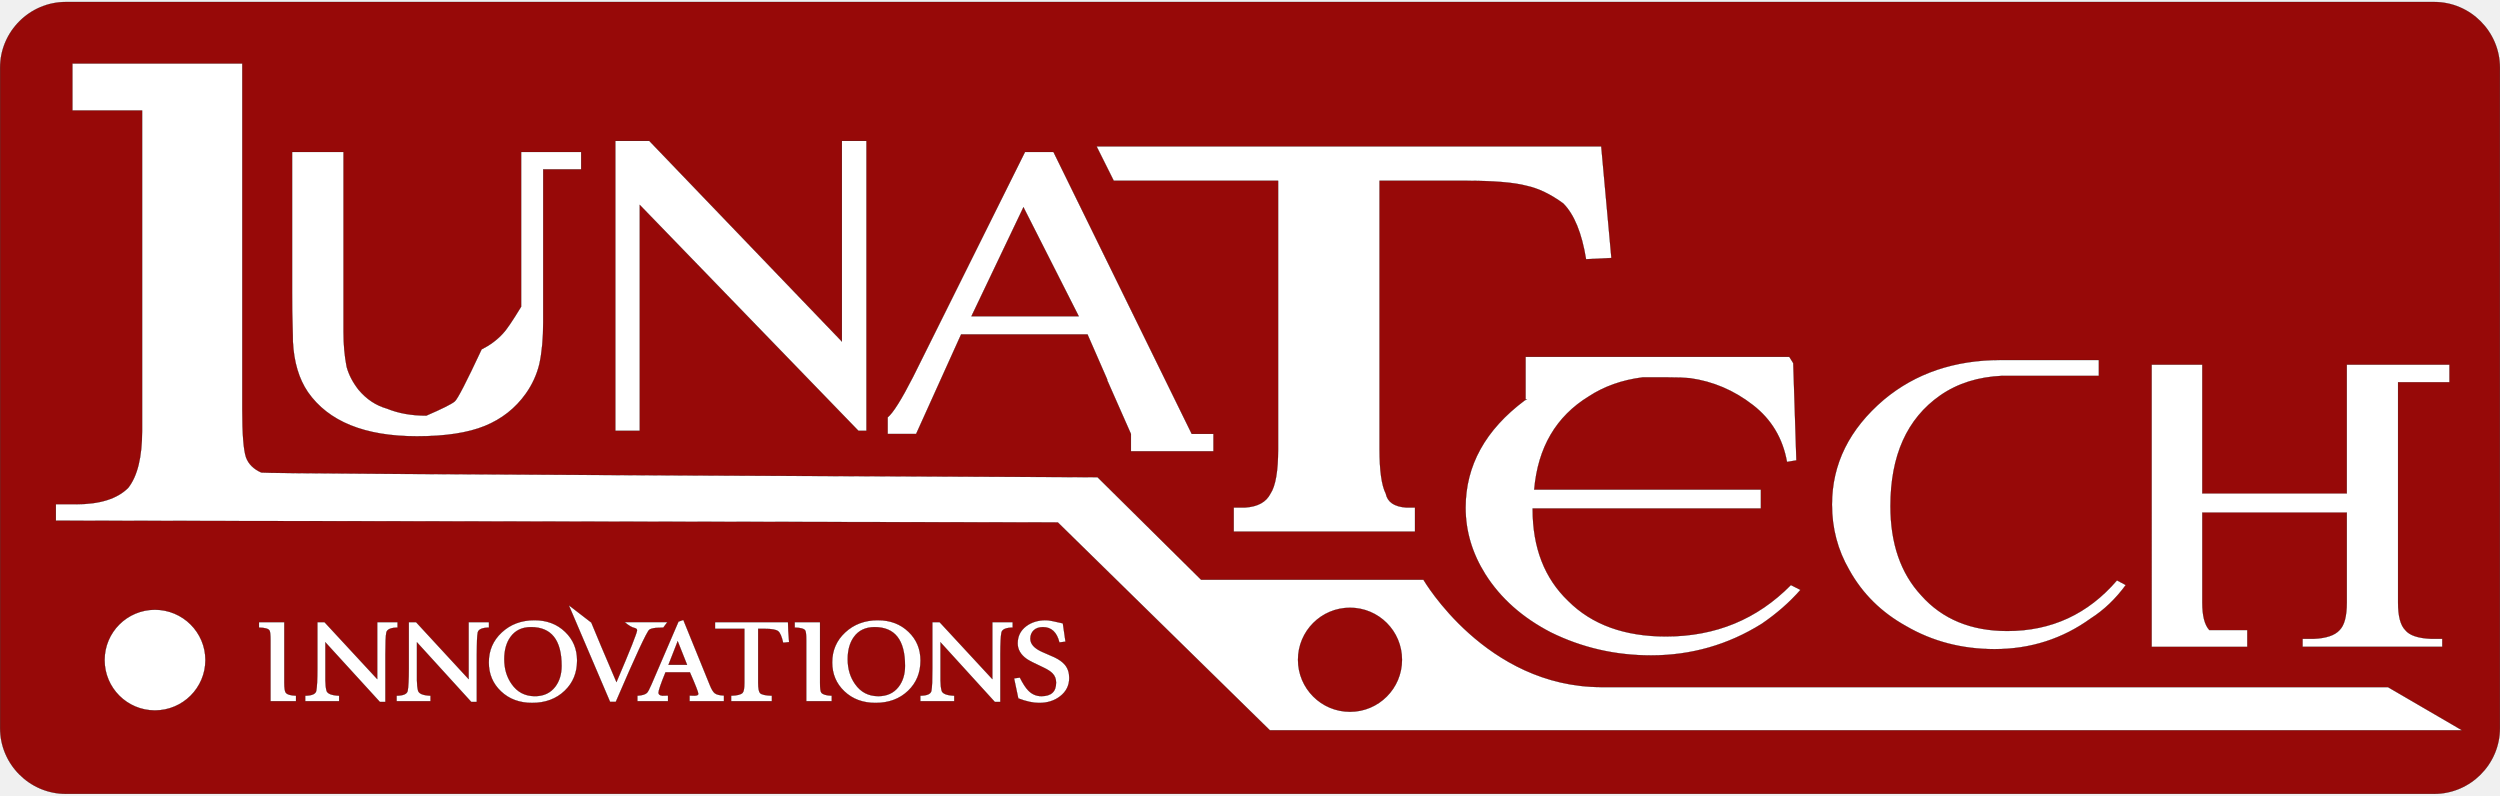
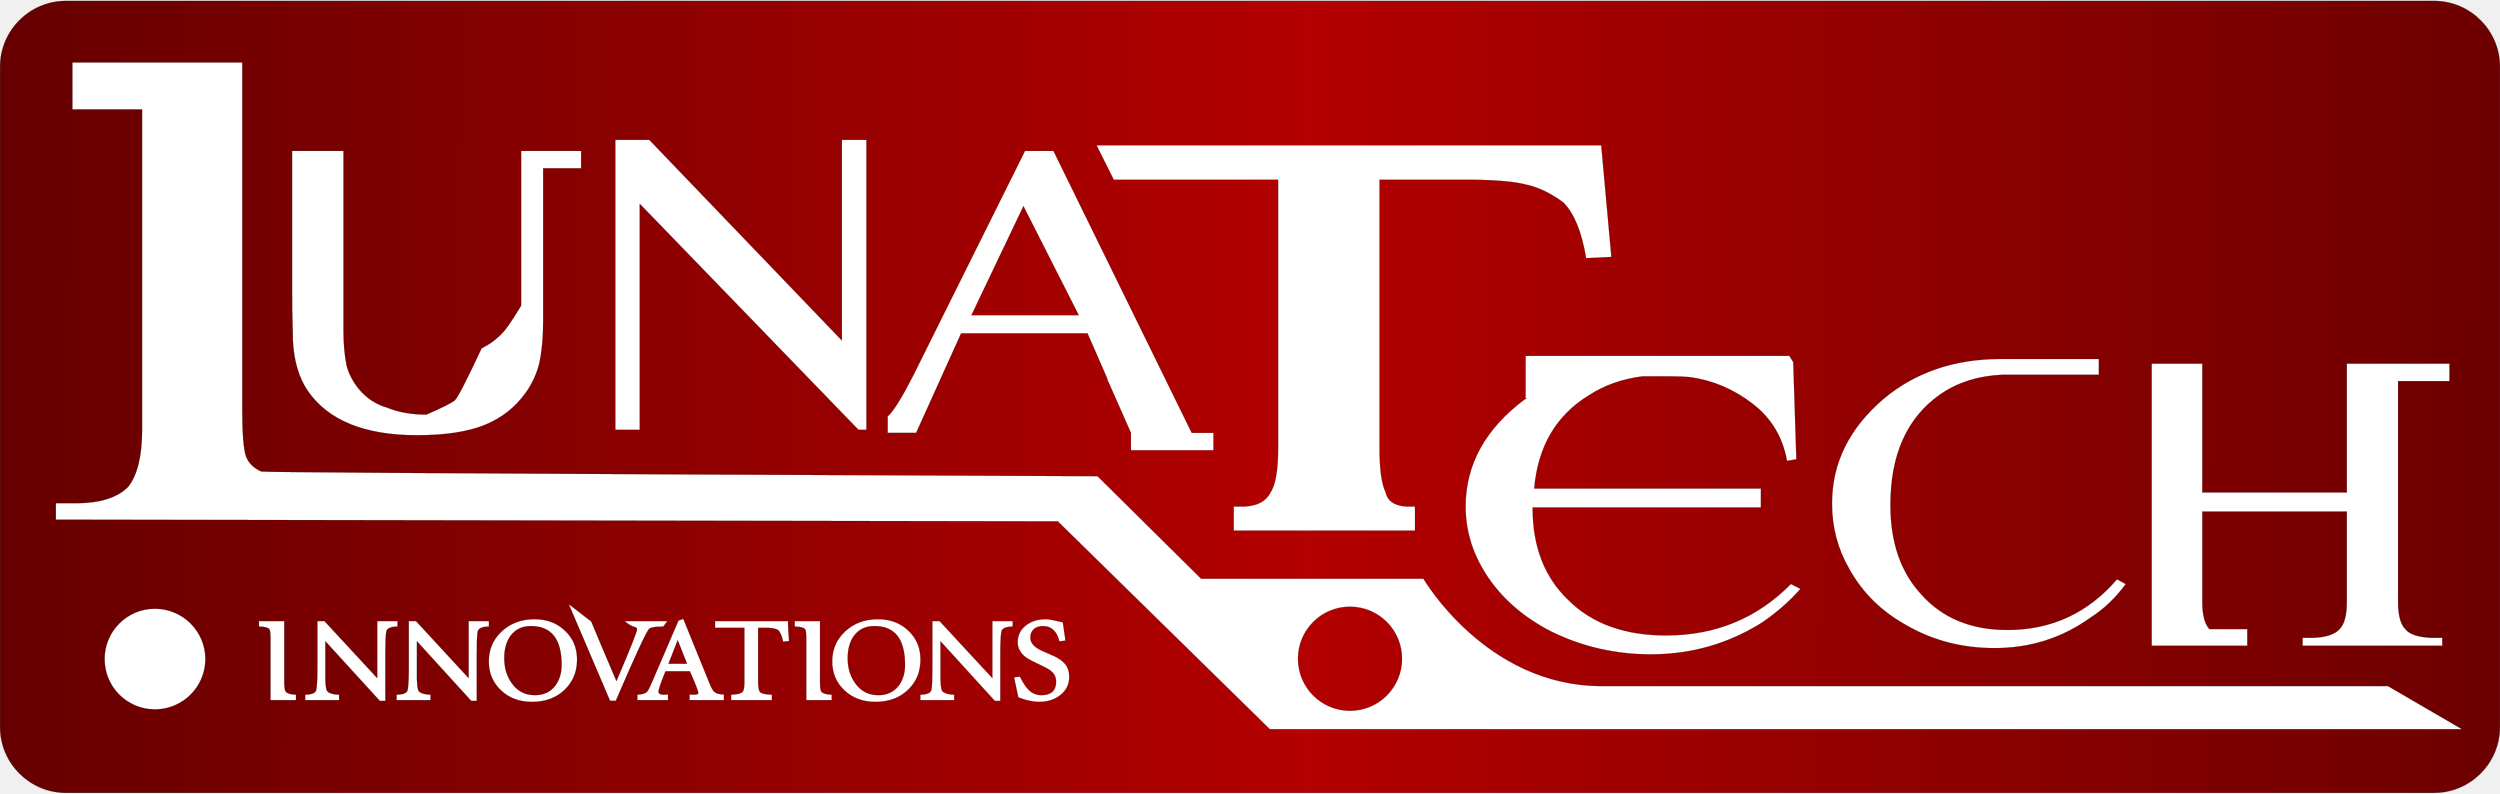
- <svg xmlns="http://www.w3.org/2000/svg" xmlns:ns1="http://www.openswatchbook.org/uri/2009/osb" xmlns:xlink="http://www.w3.org/1999/xlink" id="svg2933" version="1.1" width="600" height="191" xml:space="preserve">
+ <svg xmlns="http://www.w3.org/2000/svg" xmlns:ns1="http://www.openswatchbook.org/uri/2009/osb" xmlns:xlink="http://www.w3.org/1999/xlink" id="svg2933" version="1.1" width="800" height="254" xml:space="preserve">
  <defs id="defs2937">
    <linearGradient id="linearGradient5373" ns1:paint="solid">
      <stop style="stop-color:#970908;stop-opacity:1;" offset="0" id="stop5375" />
    </linearGradient>
    <linearGradient id="linearGradient5351">
      <stop style="stop-color:#660000;stop-opacity:1;" offset="0" id="stop5353" />
-       <stop style="stop-color:#660000;stop-opacity:0;" offset="1" id="stop5355" />
+       <stop style="stop-color:#b30000;stop-opacity:1" offset="1" id="stop5355" />
    </linearGradient>
-     <linearGradient xlink:href="#linearGradient5373" id="linearGradient5377" x1="1.344" y1="80.578" x2="501.469" y2="80.578" gradientUnits="userSpaceOnUse" gradientTransform="matrix(0.9599319,0,0,-0.9601994,-1.332901,153.7711)" />
+     <linearGradient xlink:href="#linearGradient5351" id="linearGradient4204" x1="1.78" y1="78.902" x2="250.945" y2="78.309" gradientUnits="userSpaceOnUse" spreadMethod="reflect" gradientTransform="matrix(1.333357,0,0,1.333408,-0.00567845,-0.272365)" />
  </defs>
-   <g id="g2943" transform="matrix(1.25,0,0,-1.25,0,191)">
-     <path id="path4153" d="m 13.025,151.983 c -6.937,0 -12.608,-5.649 -12.608,-12.56 l 0,-126.046 c 0,-6.911 5.671,-12.56 12.608,-12.56 l 453.95,0 c 6.937,0 12.608,5.649 12.608,12.56 l 0,126.046 c 0,6.911 -5.671,12.56 -12.608,12.56 z" style="fill:#ffffff;fill-opacity:1;fill-rule:nonzero;stroke:#000000;stroke-width:0.034;stroke-miterlimit:4;stroke-dasharray:none;stroke-opacity:1" />
-     <path style="fill:url(#linearGradient5377);fill-opacity:1;fill-rule:nonzero;stroke:#000000;stroke-width:0.034;stroke-miterlimit:4;stroke-dasharray:none;stroke-opacity:1" d="m 12.646,152.421 c -6.949,0 -12.629,-5.682 -12.629,-12.633 l 0,-126.776 c 0,-6.951 5.68,-12.633 12.629,-12.633 l 454.708,0 c 6.949,0 12.629,5.682 12.629,12.633 l 0,126.776 c 0,6.951 -5.68,12.633 -12.629,12.633 z m 1.26,-11.822 32.608,0 0,-66.374 c 0,-4.71 0.233,-7.784 0.72,-9.242 0.484,-1.303 1.475,-2.262 2.94,-2.911 0.724,-0.29 160.549,-0.9 160.549,-0.9 l 19.889,-19.684 42.687,0 c 0,0 11.968,-20.614 34.168,-20.614 l 151.009,0 14.219,-8.282 -228.884,0 -40.707,39.908 -192.376,0.33 0,3.151 3.9,0 c 4.538,0 7.884,1.041 9.989,3.151 1.783,2.272 2.67,5.921 2.67,10.952 l 0,61.513 -13.379,0 z m 104.243,-14.853 6.51,0 36.987,-38.528 0,38.528 4.71,0 0,-55.662 -1.53,0 -41.997,43.389 0,-43.389 -4.68,0 z m 92.393,-1.05 96.893,0 1.95,-21.424 -4.86,-0.24 c -0.816,5.026 -2.277,8.599 -4.38,10.712 -2.435,1.781 -4.779,2.904 -7.05,3.391 -2.435,0.649 -6.333,0.96 -11.699,0.96 l -16.529,0 0,-51.551 c 0,-4.058 0.387,-6.902 1.2,-8.522 0.328,-1.619 1.626,-2.512 3.9,-2.671 l 1.71,0 0,-4.621 -34.798,0 0,4.621 2.19,0 c 2.435,0.158 4.043,1.051 4.86,2.671 0.974,1.461 1.47,4.3 1.47,8.522 l 0,51.551 -31.558,0 z m -144.59,-1.08 0,-34.567 c 0,-2.432 0.202,-4.637 0.6,-6.661 0.404,-1.517 1.175,-2.993 2.28,-4.411 1.524,-1.821 3.337,-3.028 5.46,-3.631 2.227,-0.911 4.733,-1.35 7.559,-1.35 3.037,1.31 4.854,2.221 5.46,2.731 0.51,0.395 2.232,3.726 5.16,9.992 1.622,0.813 2.967,1.819 4.08,3.031 0.605,0.603 1.799,2.338 3.51,5.161 l 0,29.706 11.519,0 0,-3.331 -7.289,0 0,-29.406 c 0,-3.035 -0.237,-5.714 -0.75,-8.042 -0.5,-2.02 -1.362,-3.89 -2.58,-5.611 -2.013,-2.834 -4.658,-4.894 -7.889,-6.211 -3.234,-1.316 -7.56,-1.98 -13.019,-1.98 -10.006,0 -17,2.827 -20.939,8.492 -1.718,2.524 -2.682,5.756 -2.88,9.692 0,0.511 -0.009,1.55 -0.06,3.121 -0.06,1.563 -0.09,3.668 -0.09,6.301 l -4e-5,26.976 z m 130.851,0 5.46,0 26.548,-54.131 4.17,0 0,-3.331 -15.839,0 0,3.331 -4.56,10.322 0,0.15 -3.78,8.642 -24.268,0 -8.639,-19.114 -5.46,0 0,3.181 c 1.01,0.813 2.642,3.393 4.86,7.742 z m -0.3,-10.592 -9.989,-20.944 20.609,0 z m 96.413,-28.746 50.636,0 0.75,-1.2 0.6,-18.664 -1.8,-0.3 c -0.809,4.548 -3.006,8.191 -6.54,10.922 -3.639,2.83 -7.673,4.549 -12.119,5.161 -0.914,0.092 -2.311,0.15 -4.23,0.15 l -4.86,0 c -3.935,-0.504 -7.387,-1.738 -10.319,-3.661 -6.264,-3.843 -9.763,-9.794 -10.469,-17.884 l 43.527,0 0,-3.631 -43.827,0 0,-0.15 c 0,-7.379 2.282,-13.263 6.839,-17.614 4.547,-4.542 10.797,-6.811 18.779,-6.811 9.502,0 17.499,3.303 23.968,9.872 l 1.83,-0.93 c -2.123,-2.426 -4.616,-4.586 -7.439,-6.511 -6.475,-4.042 -13.556,-6.061 -21.238,-6.061 -6.873,0 -13.267,1.475 -19.229,4.411 -5.459,2.823 -9.667,6.546 -12.599,11.192 -2.53,4.042 -3.78,8.303 -3.78,12.753 0,8.087 3.792,14.947 11.369,20.614 0.201,0.099 0.345,0.15 0.45,0.15 l -0.3,0 z m 91.254,-0.6 18.809,0 0,-3.031 -18.509,0 c -4.653,-0.2 -8.633,-1.457 -11.969,-3.781 -6.363,-4.449 -9.539,-11.539 -9.539,-21.244 0,-7.175 1.968,-12.885 5.91,-17.134 4.037,-4.549 9.554,-6.841 16.529,-6.841 8.485,0 15.494,3.248 21.059,9.722 l 1.68,-0.9 c -1.925,-2.63 -4.163,-4.782 -6.69,-6.391 -5.455,-3.946 -11.612,-5.911 -18.479,-5.911 -6.271,0 -11.925,1.479 -16.979,4.411 -4.748,2.63 -8.392,6.217 -10.919,10.772 -2.228,3.834 -3.33,8.025 -3.33,12.573 0,7.783 3.32,14.501 9.989,20.164 6.067,5.053 13.544,7.592 22.438,7.592 z m 28.948,-0.9 9.719,0 0,-24.725 27.748,0 0,24.725 19.709,0 0,-3.361 -9.869,0 0,-42.309 c 0,-2.636 0.475,-4.373 1.38,-5.281 0.803,-1.014 2.456,-1.581 4.98,-1.68 l 2.13,0 0,-1.53 -26.818,0 0,1.53 2.13,0 c 2.415,0.099 4.074,0.667 4.98,1.68 0.911,0.908 1.38,2.645 1.38,5.281 l 0,17.284 -27.748,0 0,-17.284 c 0,-2.528 0.435,-4.271 1.35,-5.281 l 7.289,0 0,-3.211 -18.359,0 z m -303.908,-46.18 4.32,-3.331 c 0.974,-2.403 2.598,-6.219 4.83,-11.432 2.639,6.167 3.96,9.492 3.96,9.962 0,0.217 -0.185,0.371 -0.54,0.45 -0.444,0.092 -1.073,0.452 -1.86,1.11 l 8.219,0 -0.78,-1.05 c -0.671,-0.016 -1.137,-0.037 -1.44,-0.06 -0.632,-0.062 -1.052,-0.198 -1.26,-0.36 -0.463,-0.365 -2.609,-4.957 -6.42,-13.833 l -1.11,0 z m 149.989,-0.48 c -5.518,0 -9.989,-4.47 -9.989,-9.992 0,-5.516 4.471,-9.992 9.989,-9.992 5.521,0 9.989,4.476 9.989,9.992 0,5.522 -4.469,9.992 -9.989,9.992 z M 29.745,35.727 c 5.337,0 9.689,-4.327 9.689,-9.662 0,-5.335 -4.352,-9.662 -9.689,-9.662 -5.337,0 -9.659,4.327 -9.659,9.662 0,5.335 4.322,9.662 9.659,9.662 z M 131.198,33.776 c 0.579,-1.399 2.274,-5.581 5.1,-12.543 0.323,-0.796 0.637,-1.304 0.93,-1.53 0.339,-0.267 0.938,-0.421 1.77,-0.45 l 0,-1.08 -6.6,0 0,1.08 c 0.687,-0.024 1.006,-0.03 0.96,-0.03 0.487,0.016 0.72,0.127 0.72,0.36 0,0.299 -0.538,1.679 -1.62,4.141 l -4.68,0 c -0.911,-2.222 -1.35,-3.522 -1.35,-3.931 0,-0.325 0.256,-0.515 0.75,-0.57 0.062,0 0.415,0.006 1.08,0.03 l 0,-1.08 -5.88,0 0,1.05 c 0.901,0.056 1.504,0.231 1.83,0.54 0.2,0.191 0.492,0.738 0.87,1.62 l 5.19,12.063 z m -28.588,-0.06 c 2.405,0 4.366,-0.753 5.91,-2.25 1.52,-1.458 2.28,-3.289 2.28,-5.491 0,-2.336 -0.78,-4.264 -2.37,-5.791 -1.619,-1.56 -3.716,-2.34 -6.27,-2.34 -2.415,0 -4.403,0.736 -5.97,2.22 -1.566,1.481 -2.34,3.336 -2.34,5.551 0,2.3 0.822,4.211 2.49,5.761 1.665,1.554 3.759,2.34 6.27,2.34 z m 65.935,0 c 2.408,0 4.366,-0.753 5.91,-2.25 1.52,-1.458 2.28,-3.289 2.28,-5.491 0,-2.336 -0.78,-4.264 -2.37,-5.791 -1.619,-1.56 -3.713,-2.34 -6.27,-2.34 -2.415,0 -4.403,0.736 -5.97,2.22 -1.566,1.481 -2.34,3.336 -2.34,5.551 0,2.3 0.822,4.211 2.49,5.761 1.665,1.554 3.762,2.34 6.27,2.34 z m 32.248,0 c 0.539,0 1.634,-0.206 3.27,-0.6 0.118,-0.866 0.276,-2.03 0.51,-3.511 l -1.17,-0.15 c -0.477,1.951 -1.517,2.941 -3.15,2.941 -0.734,0 -1.335,-0.189 -1.77,-0.6 -0.437,-0.409 -0.66,-0.965 -0.66,-1.62 0,-1.027 0.753,-1.855 2.22,-2.521 0.804,-0.345 1.607,-0.708 2.4,-1.05 0.911,-0.438 1.569,-0.917 2.01,-1.44 0.563,-0.682 0.84,-1.51 0.84,-2.521 0,-1.458 -0.589,-2.639 -1.77,-3.541 -1.096,-0.843 -2.424,-1.26 -4.02,-1.26 -1.135,0 -2.476,0.285 -3.99,0.87 -0.062,0.283 -0.332,1.563 -0.81,3.841 l 1.11,0.15 c 0.576,-1.148 1.117,-1.98 1.62,-2.491 0.711,-0.724 1.546,-1.08 2.52,-1.08 1.876,0 2.82,0.856 2.82,2.611 0,0.711 -0.229,1.299 -0.69,1.77 -0.355,0.372 -0.947,0.755 -1.77,1.14 -1.714,0.794 -2.785,1.341 -3.21,1.65 -1.142,0.82 -1.71,1.812 -1.71,2.971 0,1.366 0.554,2.475 1.65,3.301 1.017,0.757 2.262,1.14 3.75,1.14 z m -146.21,-0.36 0,-11.642 c 0,-1.034 0.099,-1.66 0.27,-1.89 0.254,-0.356 0.907,-0.571 1.98,-0.6 l 0,-1.05 -4.89,0 0,11.642 c 0,1.096 -0.062,1.753 -0.21,1.95 -0.224,0.333 -0.89,0.517 -2.01,0.54 l 7.1e-5,1.05 z m 7.709,0 10.139,-10.952 0,10.952 3.9,0 0,-1.05 c -1.319,-0.013 -2.036,-0.349 -2.16,-0.96 -0.123,-0.609 -0.18,-2.017 -0.18,-4.231 l 0,-9.092 -1.05,0 -10.469,11.462 0,-7.352 c 0.006,-0.77 0.078,-1.393 0.21,-1.92 0.145,-0.592 0.962,-0.937 2.43,-0.99 l 0,-1.05 -6.51,0 0,1.05 c 1.32,0.017 2.022,0.335 2.13,0.96 0.129,0.704 0.21,2.119 0.21,4.231 l 1.5e-5,8.942 z m 16.199,0 1.38,0 10.109,-10.952 0,10.952 3.9,0 0,-1.05 c -1.319,-0.013 -2.035,-0.349 -2.16,-0.96 -0.122,-0.609 -0.18,-2.017 -0.18,-4.231 l 0,-9.092 -1.05,0 -10.439,11.462 0,-7.352 c 0.009,-0.77 0.079,-1.393 0.21,-1.92 0.145,-0.592 0.932,-0.937 2.4,-0.99 l 0,-1.05 -6.51,0 0,1.05 c 1.32,0.017 2.021,0.335 2.13,0.96 0.129,0.704 0.21,2.119 0.21,4.231 z m 72.805,0 c 0,-0.902 0.072,-2.173 0.21,-3.841 l -1.14,-0.12 c -0.263,1.175 -0.572,1.91 -0.96,2.22 -0.392,0.306 -1.226,0.45 -2.46,0.45 l -1.38,0 0,-10.352 c 0,-1.073 0.127,-1.734 0.36,-1.98 0.276,-0.299 1.03,-0.481 2.28,-0.51 l 0,-1.05 -7.829,0 0,1.05 c 1.188,0.029 1.933,0.231 2.22,0.57 0.224,0.254 0.33,0.893 0.33,1.92 l 0,10.352 -5.64,0 -3e-5,1.29 z m 6.15,0 0,-11.642 c 0,-1.034 0.071,-1.66 0.24,-1.89 0.256,-0.356 0.938,-0.571 2.01,-0.6 l 0,-1.05 -4.89,0 0,11.642 c 0,1.096 -0.062,1.753 -0.21,1.95 -0.223,0.333 -0.891,0.517 -2.01,0.54 l 5e-5,1.05 z m 22.948,0 10.139,-10.952 0,10.952 3.9,0 0,-1.05 c -1.319,-0.013 -2.039,-0.349 -2.16,-0.96 -0.125,-0.609 -0.21,-2.017 -0.21,-4.231 l 0,-9.092 -1.05,0 -10.439,11.462 0,-7.352 c 0.006,-0.77 0.079,-1.393 0.21,-1.92 0.145,-0.592 0.959,-0.937 2.43,-0.99 l 0,-1.05 -6.51,0 0,1.05 c 1.319,0.017 2.021,0.335 2.13,0.96 0.132,0.704 0.18,2.119 0.18,4.231 l -7e-5,8.942 z m -78.444,-0.96 c -1.728,0 -3.042,-0.63 -3.96,-1.92 -0.79,-1.109 -1.17,-2.539 -1.17,-4.231 0,-1.86 0.469,-3.435 1.41,-4.771 1.08,-1.56 2.571,-2.34 4.47,-2.34 1.675,0 2.965,0.596 3.9,1.8 0.815,1.066 1.23,2.408 1.23,4.021 0,4.963 -1.968,7.442 -5.88,7.442 z m 65.965,0 c -1.728,0 -3.072,-0.63 -3.99,-1.92 -0.787,-1.109 -1.17,-2.539 -1.17,-4.231 0,-1.86 0.469,-3.435 1.41,-4.771 1.08,-1.56 2.571,-2.34 4.47,-2.34 1.675,0 2.965,0.596 3.9,1.8 0.819,1.066 1.23,2.408 1.23,4.021 0,4.963 -1.935,7.442 -5.85,7.442 z m -37.797,-2.701 -1.77,-4.531 3.57,0 z" id="path2947" />
+   <g id="g2943" transform="matrix(1.25,0,0,-1.25,0,254)">
+     <path id="path4153" d="m 21.093,201.14 c -9.136,0 -16.604,-7.439 -16.604,-16.541 l 0,-165.999 c 0,-9.102 7.468,-16.541 16.604,-16.541 l 597.814,0 c 9.136,0 16.604,7.439 16.604,16.541 l 0,165.999 c 0,9.102 -7.468,16.541 -16.604,16.541 z" style="fill:#ffffff;fill-opacity:1;fill-rule:nonzero;stroke:#000000;stroke-width:0.034;stroke-miterlimit:4;stroke-dasharray:none;stroke-opacity:1" />
+     <path style="fill:url(#linearGradient4204);fill-opacity:1;fill-rule:nonzero;stroke:#000000;stroke-width:0.034;stroke-miterlimit:4;stroke-dasharray:none;stroke-opacity:1" d="m 16.856,202.967 c -9.266,0 -16.839,-7.576 -16.839,-16.844 l 0,-169.045 c 0,-9.269 7.574,-16.844 16.839,-16.844 l 606.288,0 c 9.266,0 16.839,7.576 16.839,16.844 l 0,169.045 c 0,9.269 -7.574,16.844 -16.839,16.844 z m 1.68,-15.764 43.478,0 0,-88.503 c 0,-6.28 0.311,-10.38 0.96,-12.323 0.645,-1.738 1.967,-3.016 3.92,-3.881 0.965,-0.386 214.069,-1.2 214.069,-1.2 l 26.519,-26.247 56.917,0 c 0,0 15.958,-27.487 45.558,-27.487 l 201.349,0 18.959,-11.043 -305.184,0 -54.277,53.214 -256.506,0.44 0,4.201 5.2,0 c 6.05,0 10.512,1.388 13.319,4.201 2.378,3.029 3.56,7.895 3.56,14.604 l 0,82.022 -17.839,0 z m 138.993,-19.805 8.68,0 49.317,-51.374 0,51.374 6.28,0 0,-74.22 -2.04,0 -55.997,57.855 0,-57.855 -6.24,0 z m 123.193,-1.4 129.193,0 2.6,-28.568 -6.48,-0.32 c -1.088,6.701 -3.036,11.466 -5.84,14.284 -3.247,2.375 -6.373,3.872 -9.399,4.521 -3.247,0.865 -8.444,1.28 -15.599,1.28 l -22.039,0 0,-68.738 c 0,-5.411 0.516,-9.204 1.6,-11.363 0.438,-2.159 2.168,-3.35 5.2,-3.561 l 2.28,0 0,-6.162 -46.398,0 0,6.162 2.92,0 c 3.247,0.211 5.391,1.402 6.48,3.561 1.298,1.948 1.96,5.733 1.96,11.363 l 0,68.738 -42.078,0 z m -192.79,-1.44 0,-46.092 c 0,-3.242 0.269,-6.183 0.8,-8.882 0.539,-2.022 1.566,-3.991 3.04,-5.882 2.032,-2.428 4.449,-4.038 7.28,-4.841 2.969,-1.215 6.31,-1.8 10.079,-1.8 4.049,1.747 6.472,2.962 7.28,3.641 0.681,0.527 2.976,4.968 6.88,13.324 2.163,1.084 3.956,2.426 5.44,4.041 0.806,0.803 2.399,3.117 4.68,6.882 l 0,39.61 15.359,0 0,-4.441 -9.719,0 0,-39.21 c 0,-4.047 -0.316,-7.62 -1,-10.723 -0.667,-2.694 -1.816,-5.187 -3.44,-7.482 -2.684,-3.779 -6.211,-6.526 -10.519,-8.282 -4.313,-1.755 -10.08,-2.641 -17.359,-2.641 -13.341,0 -22.667,3.77 -27.919,11.323 -2.29,3.366 -3.576,7.675 -3.84,12.923 0,0.681 -0.011,2.067 -0.08,4.161 -0.079,2.084 -0.12,4.891 -0.12,8.402 l -5.3e-5,35.969 z m 174.471,0 7.28,0 35.398,-72.179 5.56,0 0,-4.441 -21.119,0 0,4.441 -6.08,13.764 0,0.2 -5.04,11.523 -32.358,0 -11.519,-25.487 -7.28,0 0,4.241 c 1.347,1.084 3.523,4.525 6.48,10.323 z m -0.4,-14.124 -13.319,-27.927 27.479,0 z m 128.553,-38.33 67.516,0 1,-1.6 0.8,-24.887 -2.4,-0.4 c -1.079,6.065 -4.008,10.921 -8.72,14.564 -4.852,3.774 -10.231,6.065 -16.159,6.882 -1.219,0.122 -3.081,0.2 -5.64,0.2 l -6.48,0 c -5.247,-0.672 -9.85,-2.318 -13.759,-4.881 -8.352,-5.125 -13.017,-13.06 -13.959,-23.846 l 58.037,0 0,-4.841 -58.437,0 0,-0.2 c 0,-9.839 3.042,-17.685 9.119,-23.486 6.063,-6.057 14.396,-9.082 25.039,-9.082 12.67,0 23.333,4.404 31.958,13.163 l 2.44,-1.24 c -2.83,-3.234 -6.155,-6.115 -9.919,-8.682 -8.633,-5.389 -18.075,-8.082 -28.318,-8.082 -9.165,0 -17.689,1.966 -25.639,5.882 -7.279,3.765 -12.89,8.728 -16.799,14.924 -3.374,5.389 -5.04,11.072 -5.04,17.004 0,10.783 5.056,19.93 15.159,27.487 0.268,0.132 0.46,0.2 0.6,0.2 l -0.4,0 z m 121.674,-0.8 25.079,0 0,-4.041 -24.679,0 c -6.204,-0.267 -11.511,-1.943 -15.959,-5.041 -8.484,-5.933 -12.719,-15.386 -12.719,-28.327 0,-9.567 2.623,-17.18 7.88,-22.846 5.383,-6.066 12.738,-9.122 22.039,-9.122 11.314,0 20.659,4.331 28.079,12.963 l 2.24,-1.2 c -2.566,-3.506 -5.55,-6.376 -8.92,-8.522 -7.273,-5.262 -15.483,-7.882 -24.639,-7.882 -8.361,0 -15.9,1.972 -22.639,5.882 -6.331,3.506 -11.19,8.29 -14.559,14.364 -2.971,5.113 -4.44,10.7 -4.44,16.764 0,10.379 4.427,19.335 13.319,26.887 8.09,6.737 18.06,10.123 29.918,10.123 z m 38.598,-1.2 12.959,0 0,-32.969 36.998,0 0,32.969 26.279,0 0,-4.481 -13.159,0 0,-56.415 c 0,-3.515 0.634,-5.831 1.84,-7.042 1.07,-1.352 3.275,-2.108 6.64,-2.241 l 2.84,0 0,-2.041 -35.758,0 0,2.041 2.84,0 c 3.22,0.133 5.432,0.889 6.64,2.241 1.215,1.211 1.84,3.527 1.84,7.042 l 0,23.046 -36.998,0 0,-23.046 c 0,-3.37 0.58,-5.695 1.8,-7.042 l 9.72,0 0,-4.281 -24.479,0 z m -405.218,-61.576 5.76,-4.441 c 1.298,-3.204 3.465,-8.292 6.44,-15.244 3.519,8.224 5.28,12.657 5.28,13.284 0,0.29 -0.246,0.495 -0.72,0.6 -0.592,0.122 -1.431,0.603 -2.48,1.48 l 10.959,0 -1.04,-1.4 c -0.895,-0.021 -1.517,-0.05 -1.92,-0.08 -0.842,-0.083 -1.402,-0.264 -1.68,-0.48 -0.618,-0.486 -3.479,-6.609 -8.56,-18.445 l -1.48,0 z M 345.599,47.886 c -7.357,0 -13.319,-5.96 -13.319,-13.324 0,-7.355 5.962,-13.324 13.319,-13.324 7.361,0 13.319,5.968 13.319,13.324 0,7.363 -5.958,13.324 -13.319,13.324 z M 39.655,47.366 c 7.116,0 12.919,-5.77 12.919,-12.883 0,-7.114 -5.803,-12.883 -12.919,-12.883 -7.116,0 -12.879,5.77 -12.879,12.883 0,7.114 5.763,12.883 12.879,12.883 z M 174.928,44.765 c 0.772,-1.865 3.032,-7.442 6.8,-16.724 0.43,-1.062 0.849,-1.738 1.24,-2.041 0.451,-0.356 1.25,-0.561 2.36,-0.6 l 0,-1.44 -8.8,0 0,1.44 c 0.916,-0.032 1.342,-0.04 1.28,-0.04 0.649,0.021 0.96,0.169 0.96,0.48 0,0.399 -0.717,2.239 -2.16,5.521 l -6.24,0 c -1.215,-2.963 -1.8,-4.697 -1.8,-5.241 0,-0.434 0.342,-0.686 1,-0.76 0.083,0 0.554,0.009 1.44,0.04 l 0,-1.44 -7.84,0 0,1.4 c 1.202,0.074 2.005,0.308 2.44,0.72 0.267,0.255 0.656,0.984 1.16,2.161 l 6.92,16.084 z m -38.118,-0.08 c 3.206,0 5.822,-1.004 7.88,-3.001 2.026,-1.945 3.04,-4.385 3.04,-7.322 0,-3.115 -1.041,-5.685 -3.16,-7.722 -2.159,-2.08 -4.955,-3.121 -8.36,-3.121 -3.22,0 -5.871,0.981 -7.96,2.961 -2.088,1.975 -3.12,4.448 -3.12,7.402 0,3.067 1.096,5.615 3.32,7.682 2.22,2.072 5.012,3.121 8.36,3.121 z m 87.915,0 c 3.211,0 5.822,-1.004 7.88,-3.001 2.027,-1.945 3.04,-4.385 3.04,-7.322 0,-3.115 -1.041,-5.685 -3.16,-7.722 -2.159,-2.08 -4.951,-3.121 -8.36,-3.121 -3.22,0 -5.871,0.981 -7.96,2.961 -2.088,1.975 -3.12,4.448 -3.12,7.402 0,3.067 1.096,5.615 3.32,7.682 2.22,2.072 5.016,3.121 8.36,3.121 z m 42.998,0 c 0.719,0 2.179,-0.274 4.36,-0.8 0.157,-1.155 0.368,-2.706 0.68,-4.681 l -1.56,-0.2 c -0.636,2.602 -2.023,3.921 -4.2,3.921 -0.978,0 -1.78,-0.252 -2.36,-0.8 -0.583,-0.545 -0.88,-1.287 -0.88,-2.161 0,-1.37 1.003,-2.473 2.96,-3.361 1.071,-0.461 2.143,-0.944 3.2,-1.4 1.215,-0.584 2.092,-1.223 2.68,-1.921 0.75,-0.909 1.12,-2.014 1.12,-3.361 0,-1.944 -0.785,-3.519 -2.36,-4.721 -1.461,-1.123 -3.233,-1.68 -5.36,-1.68 -1.514,0 -3.301,0.38 -5.32,1.16 -0.083,0.377 -0.443,2.085 -1.08,5.121 l 1.48,0.2 c 0.768,-1.531 1.489,-2.64 2.16,-3.321 0.948,-0.965 2.062,-1.44 3.36,-1.44 2.501,0 3.76,1.142 3.76,3.481 0,0.948 -0.306,1.733 -0.92,2.361 -0.474,0.495 -1.263,1.007 -2.36,1.52 -2.285,1.058 -3.714,1.788 -4.28,2.201 -1.523,1.093 -2.28,2.416 -2.28,3.961 0,1.821 0.739,3.3 2.2,4.401 1.356,1.01 3.016,1.52 5,1.52 z m -194.95,-0.48 0,-15.524 c 0,-1.378 0.132,-2.214 0.36,-2.521 0.338,-0.474 1.209,-0.761 2.64,-0.8 l 0,-1.4 -6.52,0 0,15.524 c 0,1.462 -0.082,2.338 -0.28,2.601 -0.299,0.444 -1.187,0.69 -2.68,0.72 l 9.4e-5,1.4 z m 10.279,0 13.519,-14.604 0,14.604 5.2,0 0,-1.4 c -1.759,-0.017 -2.714,-0.465 -2.88,-1.28 -0.163,-0.812 -0.24,-2.689 -0.24,-5.641 l 0,-12.123 -1.4,0 -13.959,15.284 0,-9.803 c 0.008,-1.027 0.103,-1.857 0.28,-2.561 0.193,-0.79 1.283,-1.25 3.24,-1.32 l 0,-1.4 -8.68,0 0,1.4 c 1.76,0.023 2.696,0.447 2.84,1.28 0.172,0.939 0.28,2.825 0.28,5.641 l 2e-5,11.923 z m 21.599,0 1.84,0 13.479,-14.604 0,14.604 5.2,0 0,-1.4 c -1.759,-0.017 -2.714,-0.465 -2.88,-1.28 -0.163,-0.812 -0.24,-2.689 -0.24,-5.641 l 0,-12.123 -1.4,0 -13.919,15.284 0,-9.803 c 0.012,-1.027 0.105,-1.857 0.28,-2.561 0.193,-0.79 1.242,-1.25 3.2,-1.32 l 0,-1.4 -8.68,0 0,1.4 c 1.76,0.023 2.695,0.447 2.84,1.28 0.172,0.939 0.28,2.825 0.28,5.641 z m 97.075,0 c 0,-1.203 0.096,-2.897 0.28,-5.121 l -1.52,-0.16 c -0.35,1.566 -0.762,2.547 -1.28,2.961 -0.522,0.408 -1.634,0.6 -3.28,0.6 l -1.84,0 0,-13.804 c 0,-1.431 0.169,-2.312 0.48,-2.641 0.369,-0.399 1.373,-0.641 3.04,-0.68 l 0,-1.4 -10.439,0 0,1.4 c 1.584,0.039 2.578,0.309 2.96,0.76 0.299,0.338 0.44,1.191 0.44,2.561 l 0,13.804 -7.52,0 -4e-5,1.72 z m 8.2,0 0,-15.524 c 0,-1.378 0.095,-2.214 0.32,-2.521 0.341,-0.474 1.25,-0.761 2.68,-0.8 l 0,-1.4 -6.52,0 0,15.524 c 0,1.462 -0.082,2.338 -0.28,2.601 -0.298,0.444 -1.188,0.69 -2.68,0.72 l 7e-5,1.4 z m 30.598,0 13.519,-14.604 0,14.604 5.2,0 0,-1.4 c -1.759,-0.017 -2.718,-0.465 -2.88,-1.28 -0.166,-0.812 -0.28,-2.689 -0.28,-5.641 l 0,-12.123 -1.4,0 -13.919,15.284 0,-9.803 c 0.008,-1.027 0.105,-1.857 0.28,-2.561 0.193,-0.79 1.279,-1.25 3.24,-1.32 l 0,-1.4 -8.68,0 0,1.4 c 1.759,0.023 2.695,0.447 2.84,1.28 0.175,0.939 0.24,2.825 0.24,5.641 l -9e-5,11.923 z M 135.93,42.925 c -2.303,0 -4.056,-0.84 -5.28,-2.561 -1.053,-1.478 -1.56,-3.386 -1.56,-5.641 0,-2.479 0.625,-4.58 1.88,-6.362 1.44,-2.08 3.428,-3.121 5.96,-3.121 2.233,0 3.953,0.794 5.2,2.401 1.087,1.421 1.64,3.211 1.64,5.361 0,6.618 -2.624,9.923 -7.84,9.923 z m 87.955,0 c -2.303,0 -4.096,-0.84 -5.32,-2.561 -1.049,-1.478 -1.56,-3.386 -1.56,-5.641 0,-2.479 0.625,-4.58 1.88,-6.362 1.44,-2.08 3.428,-3.121 5.96,-3.121 2.233,0 3.953,0.794 5.2,2.401 1.092,1.421 1.64,3.211 1.64,5.361 0,6.618 -2.579,9.923 -7.8,9.923 z m -50.397,-3.601 -2.36,-6.042 4.76,0 z" id="path2947" />
  </g>
</svg>
